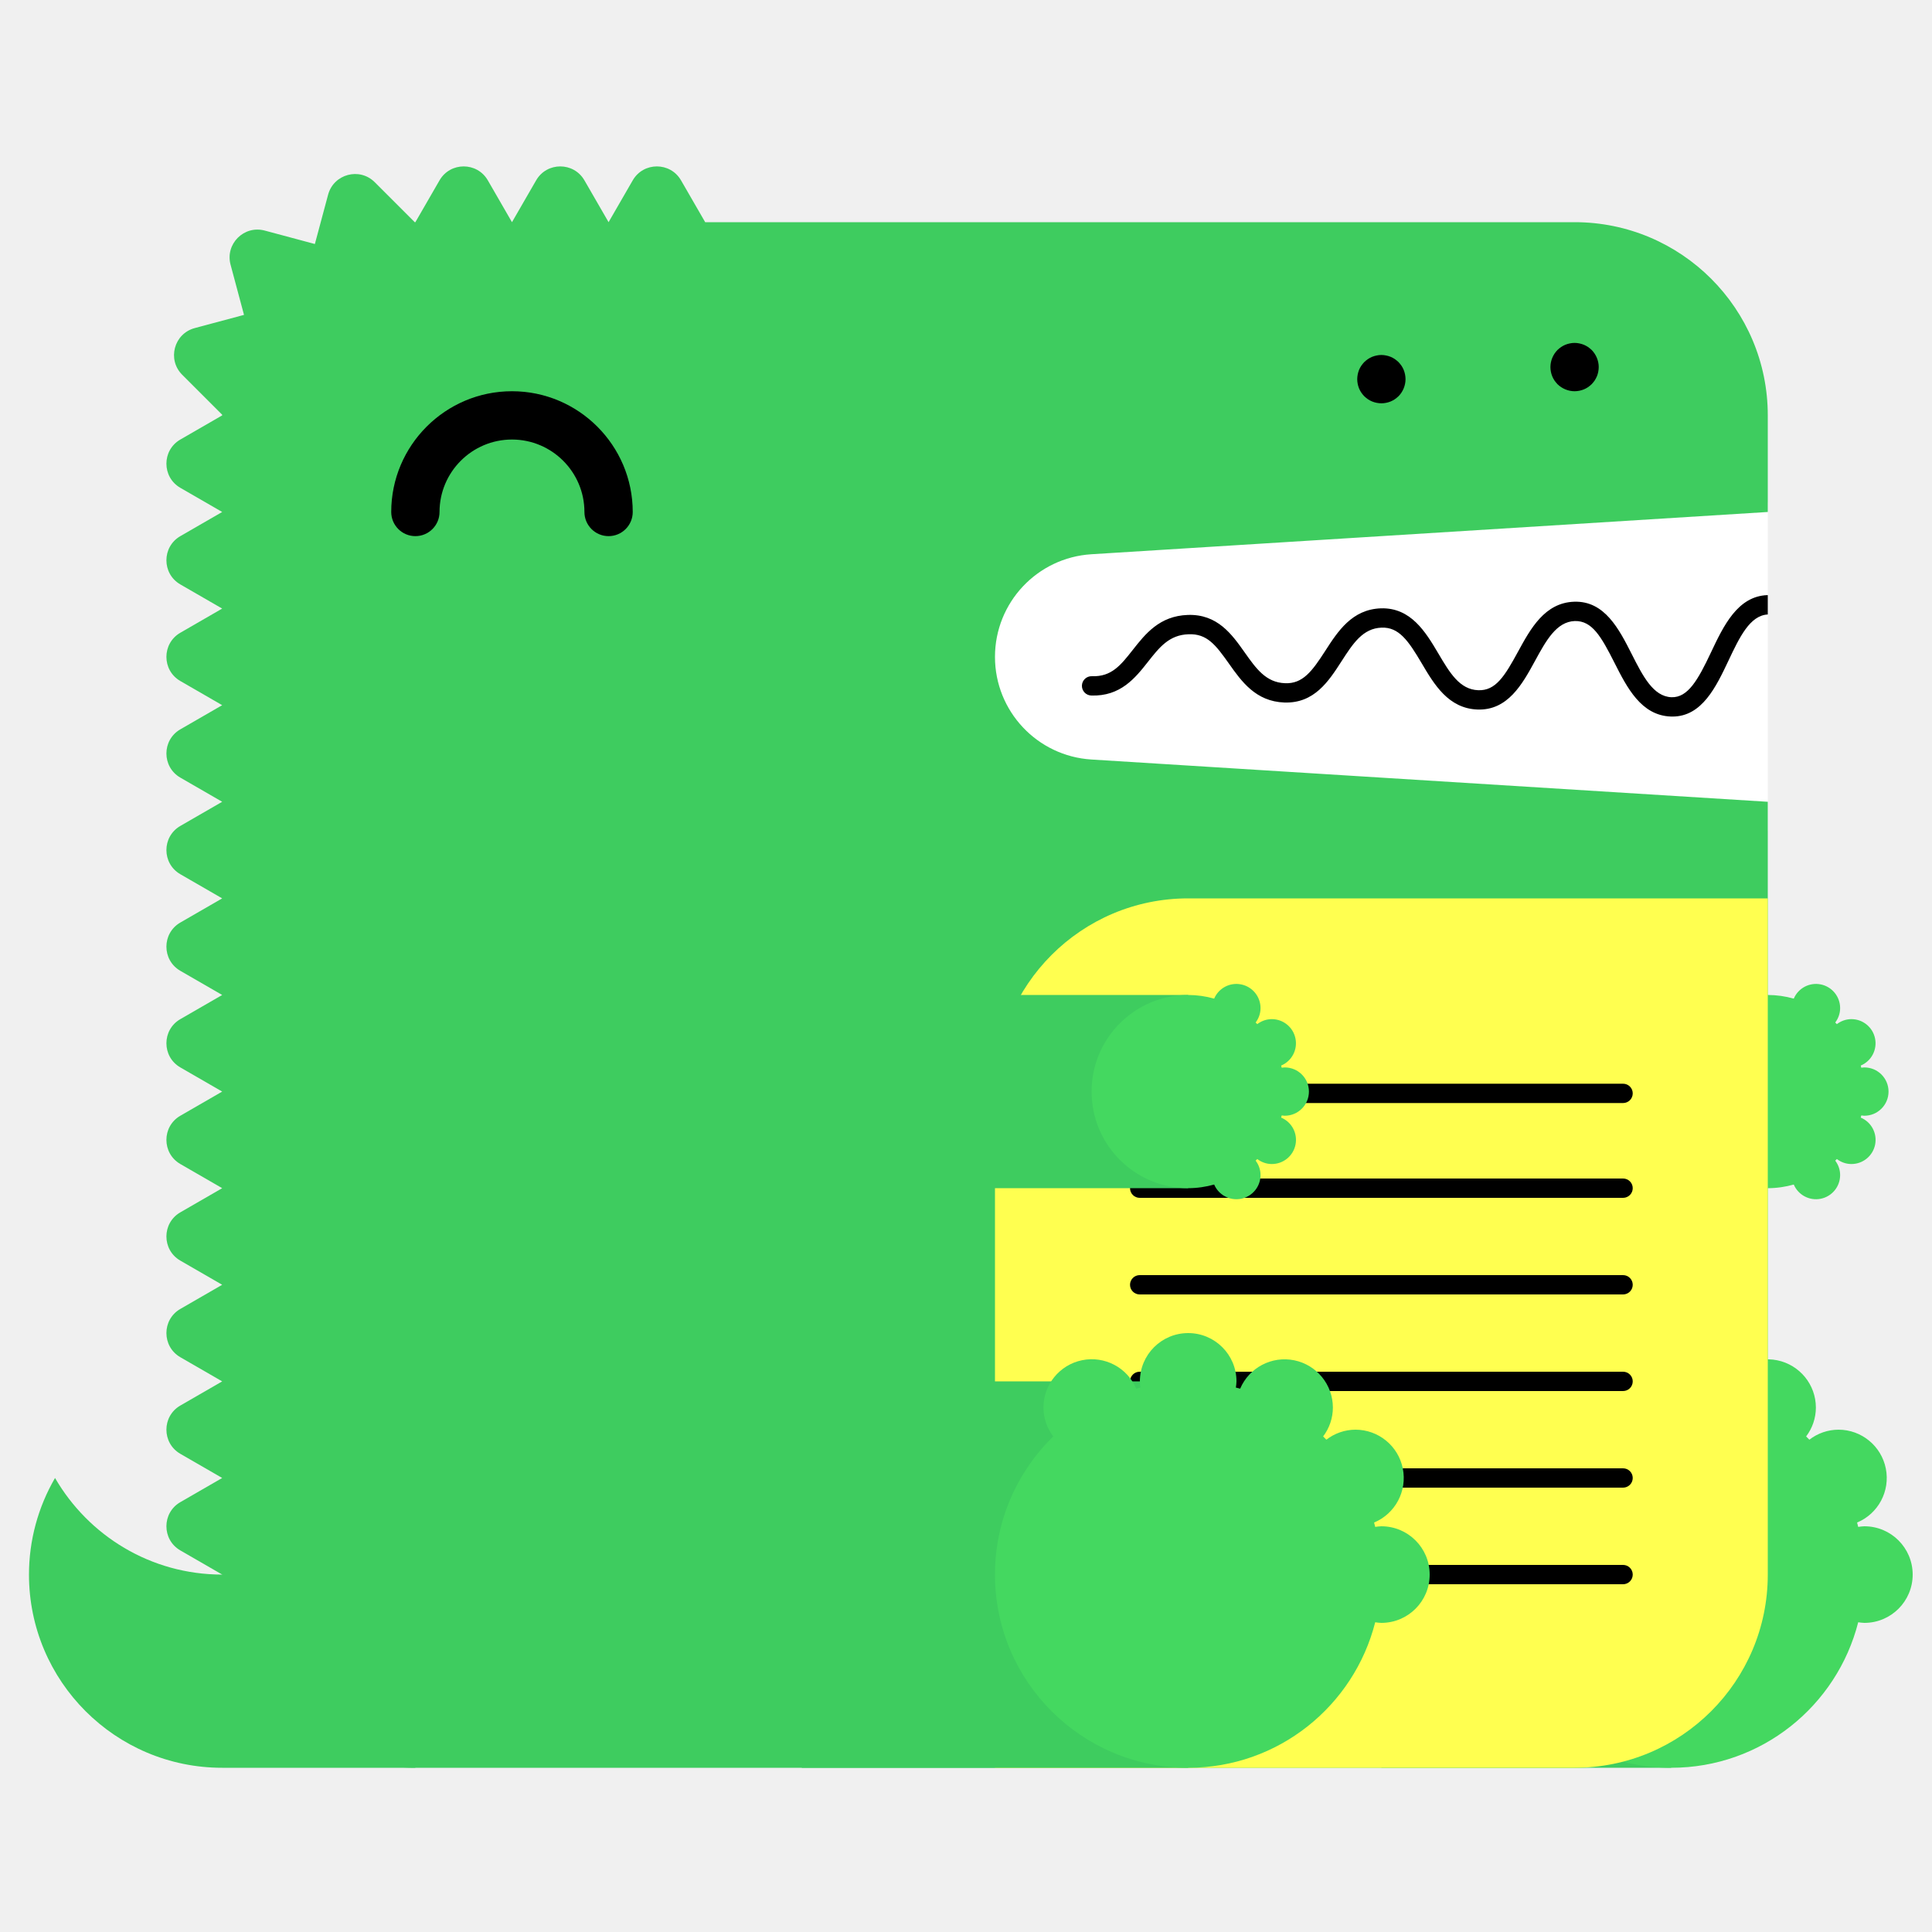
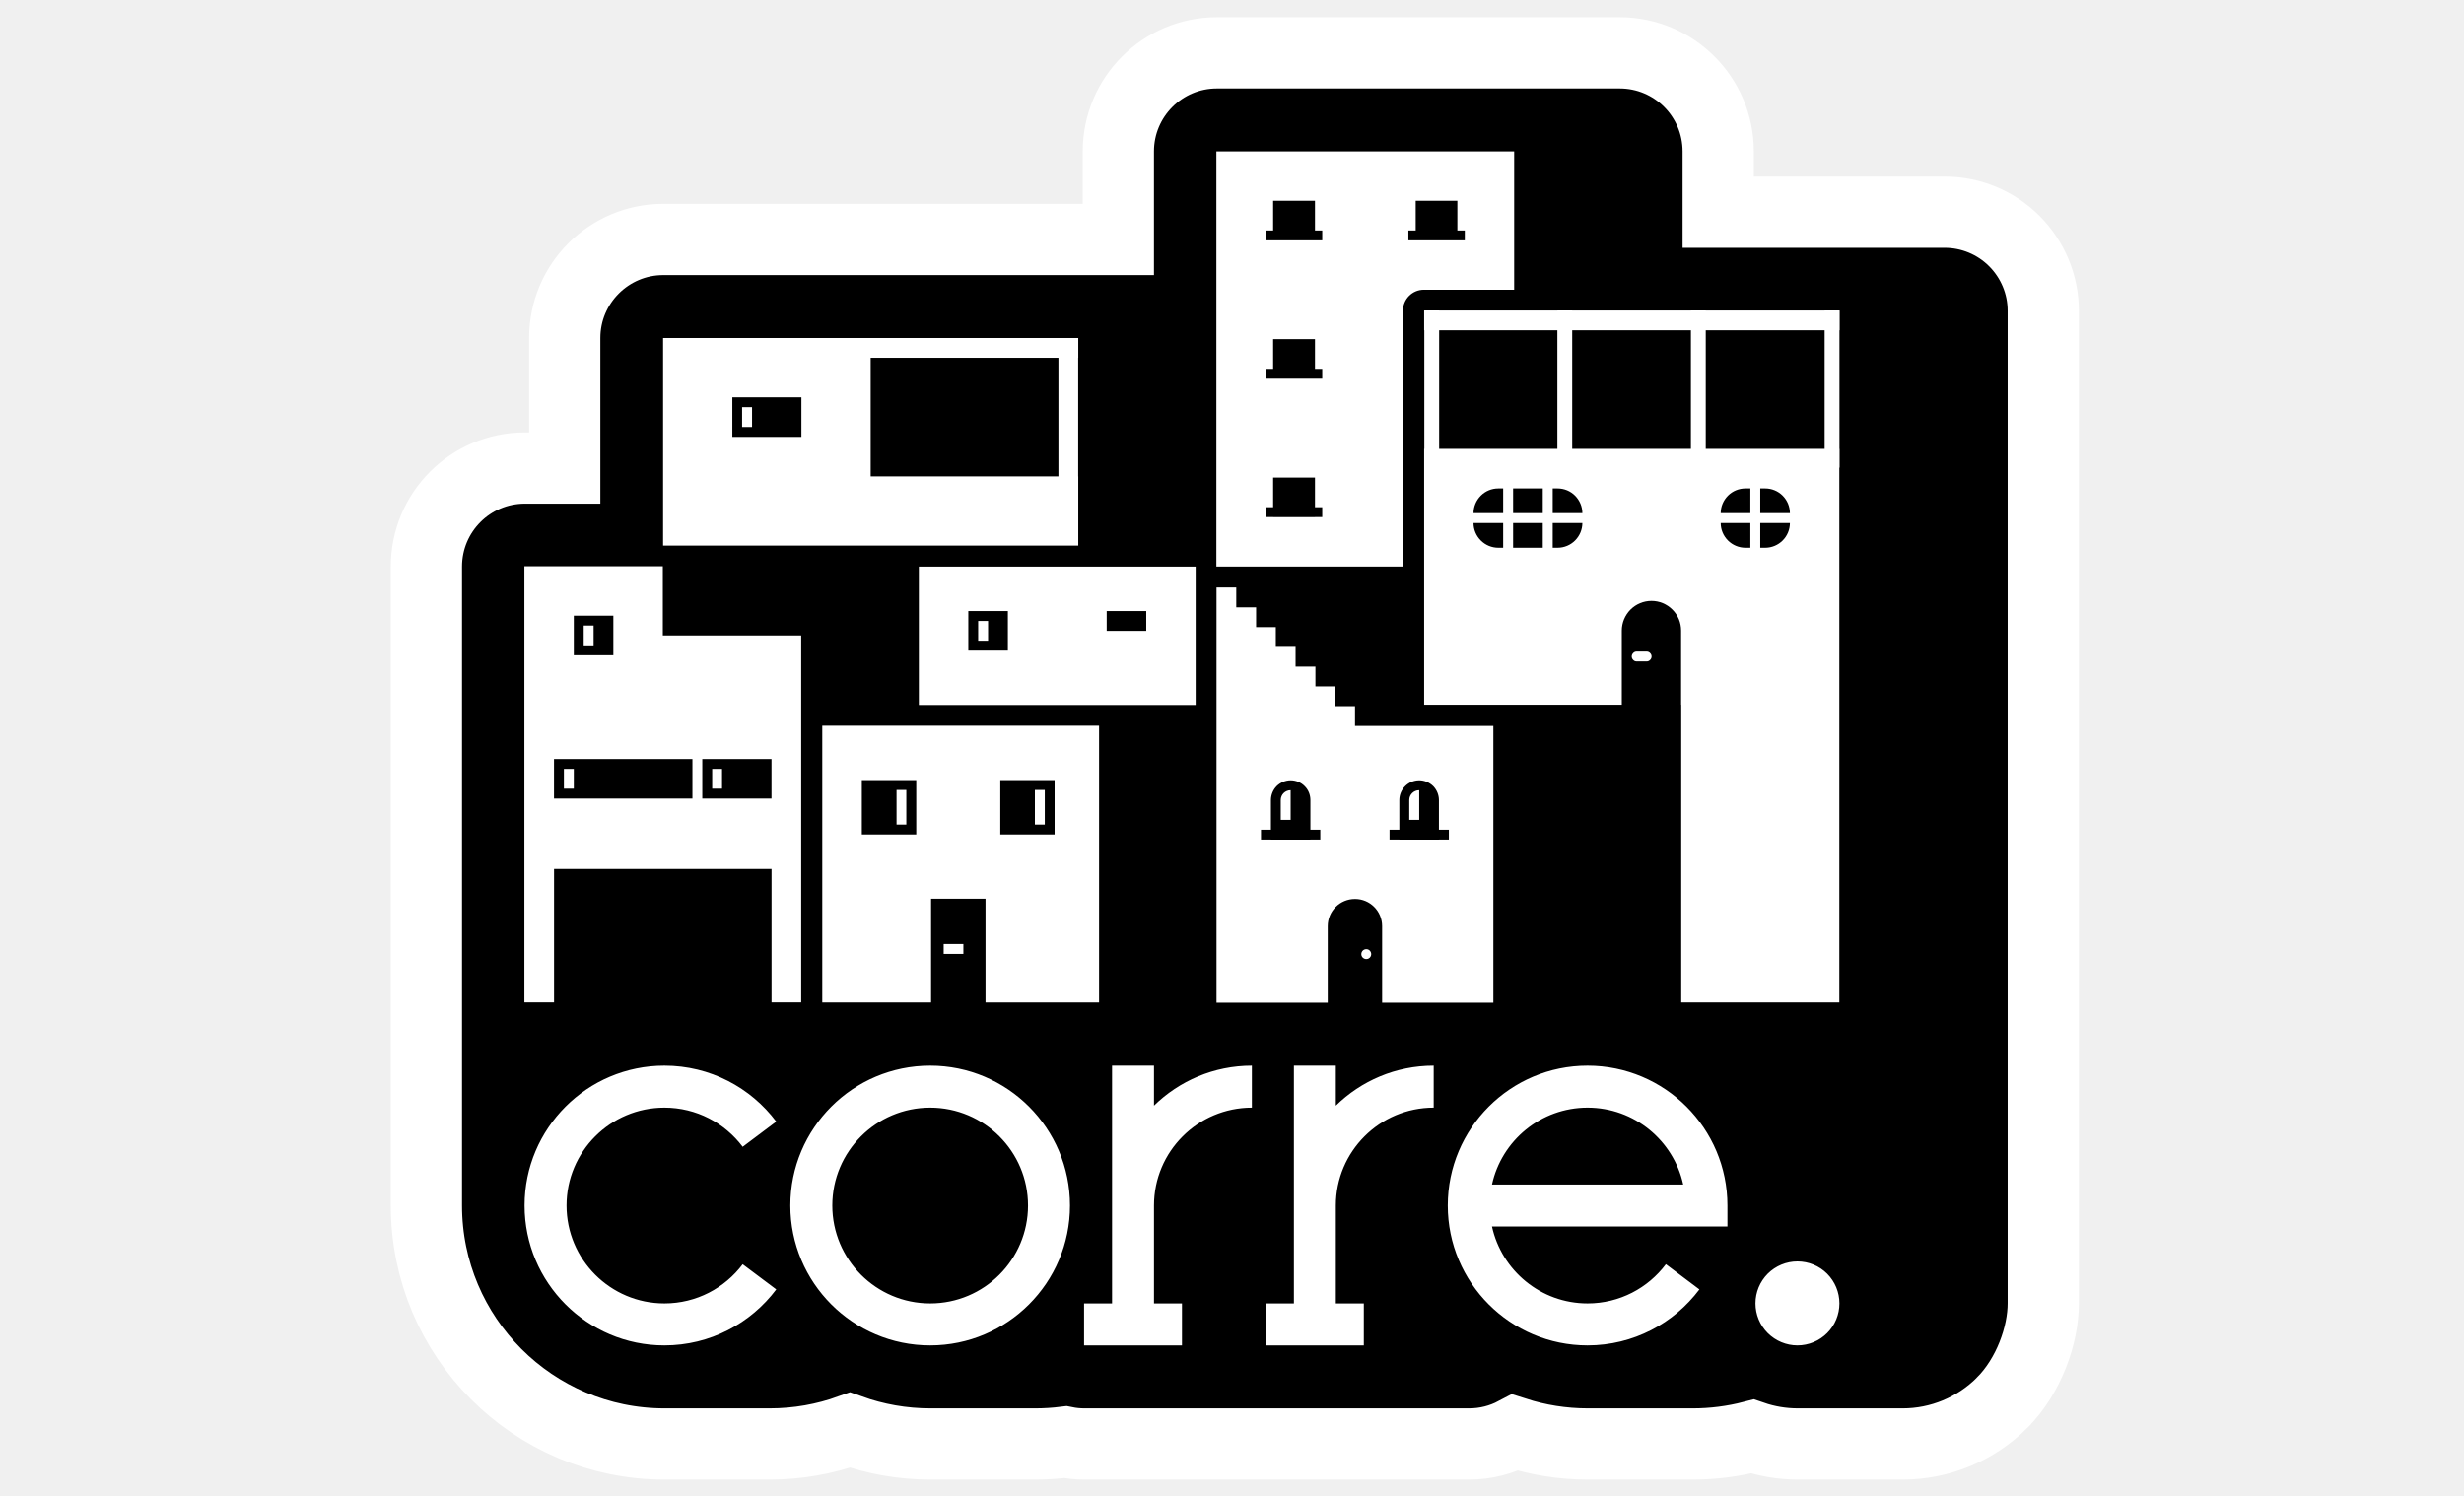
- <svg xmlns="http://www.w3.org/2000/svg" width="200" height="200" viewBox="0 0 200 200">
-   <g fill="none" fill-rule="evenodd">
-     <path fill="#FFF" d="M99 52h84v34H99z" />
-     <path d="M23 163c-7.398 0-13.843-4.027-17.303-10A19.886 19.886 0 0 0 3 163c0 11.046 8.954 20 20 20h20v-20H23z" fill="#3ECC5F" />
-     <path d="M112.98 57.376L183 53V43c0-11.046-8.954-20-20-20H73l-2.5-4.33c-1.112-1.925-3.889-1.925-5 0L63 23l-2.5-4.33c-1.111-1.925-3.889-1.925-5 0L53 23l-2.5-4.33c-1.111-1.925-3.889-1.925-5 0L43 23c-.022 0-.042.003-.065.003l-4.142-4.141c-1.57-1.571-4.252-.853-4.828 1.294l-1.369 5.104-5.192-1.392c-2.148-.575-4.111 1.389-3.535 3.536l1.39 5.193-5.102 1.367c-2.148.576-2.867 3.259-1.296 4.83l4.142 4.142c0 .021-.003.042-.003.064l-4.33 2.5c-1.925 1.111-1.925 3.889 0 5L23 53l-4.33 2.5c-1.925 1.111-1.925 3.889 0 5L23 63l-4.33 2.5c-1.925 1.111-1.925 3.889 0 5L23 73l-4.33 2.5c-1.925 1.111-1.925 3.889 0 5L23 83l-4.33 2.5c-1.925 1.111-1.925 3.889 0 5L23 93l-4.33 2.5c-1.925 1.111-1.925 3.889 0 5L23 103l-4.33 2.5c-1.925 1.111-1.925 3.889 0 5L23 113l-4.33 2.5c-1.925 1.111-1.925 3.889 0 5L23 123l-4.33 2.5c-1.925 1.111-1.925 3.889 0 5L23 133l-4.33 2.5c-1.925 1.111-1.925 3.889 0 5L23 143l-4.33 2.5c-1.925 1.111-1.925 3.889 0 5L23 153l-4.33 2.5c-1.925 1.111-1.925 3.889 0 5L23 163c0 11.046 8.954 20 20 20h120c11.046 0 20-8.954 20-20V83l-70.02-4.376A10.645 10.645 0 0 1 103 68c0-5.621 4.37-10.273 9.98-10.624" fill="#3ECC5F" />
-     <path fill="#3ECC5F" d="M143 183h30v-40h-30z" />
-     <path d="M193 158c-.219 0-.428.037-.639.064-.038-.15-.074-.301-.116-.451A5 5 0 0 0 190.32 148a4.96 4.96 0 0 0-3.016 1.036 26.531 26.531 0 0 0-.335-.336 4.955 4.955 0 0 0 1.011-2.987 5 5 0 0 0-9.599-1.959c-.148-.042-.297-.077-.445-.115.027-.211.064-.42.064-.639a5 5 0 0 0-5-5 5 5 0 0 0-5 5c0 .219.037.428.064.639-.148.038-.297.073-.445.115a4.998 4.998 0 0 0-9.599 1.959c0 1.125.384 2.151 1.011 2.987-3.717 3.632-6.031 8.693-6.031 14.3 0 11.046 8.954 20 20 20 9.339 0 17.16-6.41 19.361-15.064.211.027.42.064.639.064a5 5 0 0 0 5-5 5 5 0 0 0-5-5" fill="#44D860" />
-     <path fill="#3ECC5F" d="M153 123h30v-20h-30z" />
-     <path d="M193 115.5a2.5 2.5 0 1 0 0-5c-.109 0-.214.019-.319.032-.02-.075-.037-.15-.058-.225a2.501 2.501 0 0 0-.963-4.807c-.569 0-1.088.197-1.508.518a6.653 6.653 0 0 0-.168-.168c.314-.417.506-.931.506-1.494a2.5 2.5 0 0 0-4.8-.979A9.987 9.987 0 0 0 183 103c-5.522 0-10 4.478-10 10s4.478 10 10 10c.934 0 1.833-.138 2.69-.377a2.5 2.5 0 0 0 4.8-.979c0-.563-.192-1.077-.506-1.494.057-.055.113-.111.168-.168.42.321.939.518 1.508.518a2.5 2.5 0 0 0 .963-4.807c.021-.074.038-.15.058-.225.105.013.21.032.319.032" fill="#44D860" />
-     <path d="M63 55.5a2.5 2.5 0 0 1-2.5-2.5c0-4.136-3.364-7.5-7.5-7.5s-7.5 3.364-7.5 7.5a2.5 2.5 0 1 1-5 0c0-6.893 5.607-12.5 12.5-12.5S65.5 46.107 65.5 53a2.5 2.5 0 0 1-2.5 2.5" fill="#000" />
-     <path d="M103 183h60c11.046 0 20-8.954 20-20V93h-60c-11.046 0-20 8.954-20 20v70z" fill="#FFFF50" />
-     <path d="M168.02 124h-50.04a1 1 0 1 1 0-2h50.04a1 1 0 1 1 0 2m0 20h-50.04a1 1 0 1 1 0-2h50.04a1 1 0 1 1 0 2m0 20h-50.04a1 1 0 1 1 0-2h50.04a1 1 0 1 1 0 2m0-49.814h-50.04a1 1 0 1 1 0-2h50.04a1 1 0 1 1 0 2m0 19.814h-50.04a1 1 0 1 1 0-2h50.04a1 1 0 1 1 0 2m0 20h-50.04a1 1 0 1 1 0-2h50.04a1 1 0 1 1 0 2M183 61.611c-.012 0-.022-.006-.034-.005-3.09.105-4.552 3.196-5.842 5.923-1.346 2.85-2.387 4.703-4.093 4.647-1.889-.068-2.969-2.202-4.113-4.46-1.314-2.594-2.814-5.536-5.963-5.426-3.046.104-4.513 2.794-5.807 5.167-1.377 2.528-2.314 4.065-4.121 3.994-1.927-.07-2.951-1.805-4.136-3.813-1.321-2.236-2.848-4.75-5.936-4.664-2.994.103-4.465 2.385-5.763 4.4-1.373 2.13-2.335 3.428-4.165 3.351-1.973-.07-2.992-1.51-4.171-3.177-1.324-1.873-2.816-3.993-5.895-3.89-2.928.1-4.399 1.97-5.696 3.618-1.232 1.564-2.194 2.802-4.229 2.724a1 1 0 0 0-.072 2c3.017.101 4.545-1.8 5.872-3.487 1.177-1.496 2.193-2.787 4.193-2.855 1.926-.082 2.829 1.115 4.195 3.045 1.297 1.834 2.769 3.914 5.731 4.021 3.103.104 4.596-2.215 5.918-4.267 1.182-1.834 2.202-3.417 4.15-3.484 1.793-.067 2.769 1.35 4.145 3.681 1.297 2.197 2.766 4.686 5.787 4.796 3.125.108 4.634-2.62 5.949-5.035 1.139-2.088 2.214-4.06 4.119-4.126 1.793-.042 2.728 1.595 4.111 4.33 1.292 2.553 2.757 5.445 5.825 5.556l.169.003c3.064 0 4.518-3.075 5.805-5.794 1.139-2.41 2.217-4.68 4.067-4.773v-2z" fill="#000" />
-     <path fill="#3ECC5F" d="M83 183h40v-40H83z" />
-     <path d="M143 158c-.219 0-.428.037-.639.064-.038-.15-.074-.301-.116-.451A5 5 0 0 0 140.32 148a4.96 4.96 0 0 0-3.016 1.036 26.531 26.531 0 0 0-.335-.336 4.955 4.955 0 0 0 1.011-2.987 5 5 0 0 0-9.599-1.959c-.148-.042-.297-.077-.445-.115.027-.211.064-.42.064-.639a5 5 0 0 0-5-5 5 5 0 0 0-5 5c0 .219.037.428.064.639-.148.038-.297.073-.445.115a4.998 4.998 0 0 0-9.599 1.959c0 1.125.384 2.151 1.011 2.987-3.717 3.632-6.031 8.693-6.031 14.3 0 11.046 8.954 20 20 20 9.339 0 17.16-6.41 19.361-15.064.211.027.42.064.639.064a5 5 0 0 0 5-5 5 5 0 0 0-5-5" fill="#44D860" />
-     <path fill="#3ECC5F" d="M83 123h40v-20H83z" />
-     <path d="M133 115.5a2.5 2.5 0 1 0 0-5c-.109 0-.214.019-.319.032-.02-.075-.037-.15-.058-.225a2.501 2.501 0 0 0-.963-4.807c-.569 0-1.088.197-1.508.518a6.653 6.653 0 0 0-.168-.168c.314-.417.506-.931.506-1.494a2.5 2.5 0 0 0-4.8-.979A9.987 9.987 0 0 0 123 103c-5.522 0-10 4.478-10 10s4.478 10 10 10c.934 0 1.833-.138 2.69-.377a2.5 2.5 0 0 0 4.8-.979c0-.563-.192-1.077-.506-1.494.057-.055.113-.111.168-.168.42.321.939.518 1.508.518a2.5 2.5 0 0 0 .963-4.807c.021-.074.038-.15.058-.225.105.013.21.032.319.032" fill="#44D860" />
-     <path d="M143 41.75c-.16 0-.33-.02-.49-.05a2.52 2.52 0 0 1-.47-.14c-.15-.06-.29-.14-.431-.23-.13-.09-.259-.2-.38-.31-.109-.12-.219-.24-.309-.38s-.17-.28-.231-.43a2.619 2.619 0 0 1-.189-.96c0-.16.02-.33.05-.49.03-.16.08-.31.139-.47.061-.15.141-.29.231-.43.09-.13.2-.26.309-.38.121-.11.25-.22.38-.31.141-.09.281-.17.431-.23.149-.06.31-.11.47-.14.32-.07.65-.07.98 0 .159.03.32.08.47.14.149.06.29.14.43.23.13.09.259.2.38.31.11.12.22.25.31.38.09.14.17.28.23.43.06.16.11.31.14.47.029.16.05.33.05.49 0 .66-.271 1.31-.73 1.77-.121.11-.25.22-.38.31-.14.09-.281.17-.43.23a2.565 2.565 0 0 1-.96.19m20-1.25c-.66 0-1.3-.27-1.771-.73a3.802 3.802 0 0 1-.309-.38c-.09-.14-.17-.28-.231-.43a2.619 2.619 0 0 1-.189-.96c0-.66.27-1.3.729-1.77.121-.11.25-.22.38-.31.141-.09.281-.17.431-.23.149-.06.31-.11.47-.14.32-.07.66-.07.98 0 .159.03.32.08.47.14.149.06.29.14.43.23.13.09.259.2.38.31.459.47.73 1.11.73 1.77 0 .16-.021.33-.05.49-.03.16-.08.32-.14.47-.07.15-.14.29-.23.43-.09.13-.2.26-.31.38-.121.11-.25.22-.38.31-.14.09-.281.17-.43.23a2.565 2.565 0 0 1-.96.19" fill="#000" />
-   </g>
+ <svg xmlns="http://www.w3.org/2000/svg" width="56" height="34" viewBox="0 0 56 34" fill="none">
+   <path d="M45.501 31.886L45.502 31.884C46.11 31.275 46.438 30.349 46.438 29.626V7.063C46.438 6.467 46.198 5.898 45.782 5.481C45.362 5.059 44.79 4.823 44.198 4.823H39.05V3.441C39.05 2.205 38.049 1.201 36.81 1.201H27.657C26.422 1.201 25.417 2.204 25.417 3.441V5.443H15.075C13.84 5.443 12.835 6.445 12.835 7.682V10.638H11.931C10.691 10.638 9.691 11.642 9.691 12.878V27.402C9.691 30.392 12.116 32.821 15.106 32.821H17.491C18.133 32.821 18.748 32.709 19.319 32.504C19.892 32.709 20.506 32.821 21.147 32.821H23.531C23.76 32.821 23.988 32.806 24.212 32.778C24.351 32.806 24.496 32.821 24.647 32.821H33.389C33.767 32.821 34.122 32.727 34.434 32.562C34.957 32.73 35.512 32.821 36.088 32.821H38.472C38.939 32.821 39.394 32.761 39.827 32.649C40.156 32.762 40.504 32.821 40.86 32.821H43.244C44.093 32.821 44.902 32.483 45.501 31.886Z" fill="black" stroke="white" stroke-width="1.619" />
+   <path fill-rule="evenodd" clip-rule="evenodd" d="M40.851 28.672C40.598 28.672 40.356 28.772 40.176 28.951C39.998 29.13 39.897 29.372 39.897 29.625V29.626C39.897 29.879 39.998 30.122 40.176 30.3C40.356 30.479 40.598 30.58 40.851 30.58C41.104 30.58 41.347 30.479 41.526 30.3C41.704 30.122 41.805 29.879 41.805 29.626V29.625C41.805 29.372 41.704 29.13 41.526 28.951C41.347 28.772 41.104 28.672 40.851 28.672ZM21.14 24.222C19.386 24.222 17.962 25.646 17.962 27.401C17.962 29.155 19.386 30.58 21.14 30.58C22.894 30.58 24.318 29.155 24.318 27.401C24.318 25.646 22.894 24.222 21.14 24.222ZM26.227 29.626H26.863V30.58H24.638V29.626H25.274V24.222H26.227V25.131C26.801 24.569 27.586 24.222 28.452 24.222V25.176C27.224 25.176 26.227 26.173 26.227 27.401V29.626ZM30.36 25.131C30.934 24.569 31.719 24.222 32.584 24.222V25.176C31.357 25.176 30.36 26.173 30.36 27.401V29.626H30.996V30.58H28.771V29.626H29.407V24.222H30.36V25.131ZM17.642 29.308C17.062 30.08 16.139 30.58 15.1 30.58C13.346 30.58 11.922 29.155 11.922 27.401C11.922 25.646 13.346 24.222 15.1 24.222C16.139 24.222 17.062 24.721 17.642 25.493L16.879 26.066C16.473 25.525 15.827 25.176 15.1 25.176C13.873 25.176 12.876 26.173 12.876 27.401C12.876 28.629 13.873 29.626 15.1 29.626C15.827 29.626 16.473 29.276 16.879 28.736L17.642 29.308ZM33.909 27.878C34.127 28.877 35.018 29.626 36.081 29.626C36.809 29.626 37.455 29.276 37.861 28.735L38.623 29.308C38.043 30.08 37.12 30.58 36.081 30.58C34.328 30.58 32.904 29.155 32.904 27.401C32.904 25.646 34.328 24.222 36.081 24.222C37.836 24.222 39.26 25.646 39.26 27.401H39.258L39.26 27.402V27.878H33.909ZM21.14 25.176C22.368 25.176 23.364 26.173 23.364 27.401C23.364 28.629 22.368 29.626 21.14 29.626C19.913 29.626 18.916 28.629 18.916 27.401C18.916 26.173 19.913 25.176 21.14 25.176ZM38.255 26.924H33.909C34.127 25.925 35.018 25.176 36.081 25.176C37.146 25.176 38.036 25.925 38.255 26.924Z" fill="white" />
+   <path fill-rule="evenodd" clip-rule="evenodd" d="M12.592 22.784V19.751H17.535V22.784H18.209V14.443H15.064V12.87H11.918V22.784H12.592ZM15.737 17.252H12.591V18.151H15.737V17.252ZM13.041 17.476H12.816V17.926H13.041V17.476ZM13.94 13.994H13.041V14.893H13.94V13.994ZM13.491 14.218H13.266V14.668H13.491V14.218ZM15.961 17.252H17.534V18.151H15.961V17.252ZM16.186 17.476H16.41V17.926H16.186V17.476Z" fill="white" />
+   <path fill-rule="evenodd" clip-rule="evenodd" d="M27.174 12.878H20.883V16.023H27.174V12.878ZM22.906 13.889H22.007V14.788H22.906V13.889ZM22.456 14.114H22.231V14.563H22.456V14.114ZM25.152 13.889H26.051V14.339H25.152V13.889Z" fill="white" />
+   <path d="M41.806 7.058H41.469V10.629H41.806V7.058Z" fill="white" />
+   <path d="M32.708 7.058H32.371V10.629H32.708V7.058Z" fill="white" />
+   <path d="M35.732 7.058H35.395V10.629H35.732V7.058Z" fill="white" />
+   <path d="M38.767 7.058H38.43V10.629H38.767V7.058Z" fill="white" />
+   <path d="M24.504 7.87H24.055V11.088H24.504V7.87Z" fill="white" />
+   <path fill-rule="evenodd" clip-rule="evenodd" d="M19.788 8.132V10.828H24.506V12.401H15.07V7.683H24.506V8.132H19.788ZM18.214 9.031H16.644V9.93H18.214V9.031ZM17.092 9.255V9.705H16.866V9.255H17.092Z" fill="white" />
+   <path fill-rule="evenodd" clip-rule="evenodd" d="M31.885 12.877H27.645V3.44H34.413V6.585H32.362C32.098 6.585 31.885 6.799 31.885 7.062V12.877ZM29.886 10.855H28.935V11.528H28.77V11.753H28.935V11.754H29.886V11.753H30.051V11.528H29.886V10.855ZM33.122 4.564H32.175V5.238H32.009V5.462H33.291V5.238H33.122V4.564ZM28.935 4.564V5.238H28.77V5.462H30.051V5.238H29.886V4.564H28.935ZM29.886 7.709H28.935V8.383H28.77V8.608H30.051V8.383H29.886V7.709Z" fill="white" />
+   <path fill-rule="evenodd" clip-rule="evenodd" d="M38.207 16.017V14.332C38.207 14.153 38.137 13.982 38.01 13.856C37.883 13.729 37.714 13.658 37.533 13.658C37.355 13.658 37.183 13.729 37.056 13.856C36.932 13.982 36.859 14.153 36.859 14.332V16.017H32.367V10.203H41.803V22.786H38.21V16.017H38.207ZM34.052 11.102C33.903 11.102 33.76 11.161 33.655 11.266C33.55 11.372 33.489 11.514 33.489 11.663H34.163V11.102H34.052ZM34.389 11.888V12.45H35.063V11.888H34.389ZM35.963 11.663C35.963 11.514 35.902 11.372 35.797 11.266C35.693 11.161 35.549 11.102 35.4 11.102H35.289V11.663H35.963ZM34.163 11.888H33.489C33.489 12.037 33.55 12.18 33.655 12.285C33.76 12.39 33.903 12.45 34.052 12.45H34.163V11.888ZM35.063 11.102H34.389V11.663H35.063V11.102ZM40.68 11.888H40.006V12.45H40.118C40.267 12.45 40.41 12.39 40.515 12.285C40.62 12.18 40.68 12.037 40.68 11.888ZM35.289 11.888V12.45H35.4C35.549 12.45 35.693 12.39 35.797 12.285C35.902 12.18 35.963 12.037 35.963 11.888H35.289ZM40.006 11.102V11.663H40.68C40.68 11.514 40.62 11.372 40.515 11.266C40.41 11.161 40.267 11.102 40.118 11.102H40.006ZM39.669 11.102C39.52 11.102 39.377 11.161 39.272 11.266C39.167 11.372 39.107 11.514 39.107 11.663H39.781V11.102H39.669ZM39.781 11.888H39.107C39.107 12.037 39.167 12.18 39.272 12.285C39.377 12.39 39.52 12.45 39.669 12.45H39.781V11.888ZM41.806 7.058V7.507H32.367V7.058H41.806ZM37.422 14.809C37.454 14.809 37.482 14.821 37.501 14.842C37.524 14.863 37.536 14.892 37.536 14.922C37.536 14.951 37.524 14.98 37.501 15.001C37.482 15.022 37.454 15.034 37.422 15.034H37.199C37.167 15.034 37.139 15.022 37.12 15.001C37.098 14.98 37.085 14.951 37.085 14.922C37.085 14.892 37.098 14.863 37.12 14.842C37.139 14.821 37.167 14.809 37.199 14.809H37.422Z" fill="white" />
+   <path fill-rule="evenodd" clip-rule="evenodd" d="M27.648 13.354H28.097V13.804H28.548V14.254H28.996V14.703H29.445V15.152H29.896V15.601H30.344V16.051H30.796V16.5H33.94V22.791H31.412V21.051C31.412 20.709 31.136 20.433 30.796 20.433C30.452 20.433 30.176 20.709 30.176 21.051V22.791H27.648V13.354ZM28.885 18.186V18.86H28.659V19.084H28.885V19.085H29.782V19.084H30.007V18.86H29.782V18.186C29.782 18.067 29.737 17.952 29.651 17.868C29.569 17.784 29.454 17.736 29.333 17.736C29.216 17.736 29.101 17.784 29.015 17.868C28.933 17.952 28.885 18.067 28.885 18.186ZM29.108 18.185C29.108 18.061 29.209 17.961 29.333 17.961V18.635H29.108V18.185ZM32.929 18.86H32.703V18.186C32.703 18.067 32.655 17.952 32.573 17.868C32.487 17.784 32.372 17.736 32.255 17.736C32.007 17.736 31.803 17.938 31.803 18.186V18.86H31.581V19.084H31.803V19.085H32.703V19.084H32.929V18.86ZM32.255 17.961V18.635H32.029V18.185C32.029 18.061 32.131 17.961 32.255 17.961ZM31.053 21.574C31.114 21.574 31.164 21.624 31.164 21.687C31.164 21.749 31.114 21.799 31.053 21.799C30.99 21.799 30.939 21.749 30.939 21.687C30.939 21.624 30.99 21.574 31.053 21.574Z" fill="white" />
+   <path fill-rule="evenodd" clip-rule="evenodd" d="M24.979 16.495V22.786H22.398V20.427H21.161V22.786H18.688V16.495H24.979ZM19.587 17.731V18.967H20.824V17.731H19.587ZM20.376 17.955H20.598V18.742H20.376V17.955ZM23.968 17.731H22.734V18.967H23.968V17.731ZM23.745 17.955V18.742H23.52V17.955H23.745ZM21.895 21.457V21.682H21.447V21.457H21.895Z" fill="white" />
</svg>
